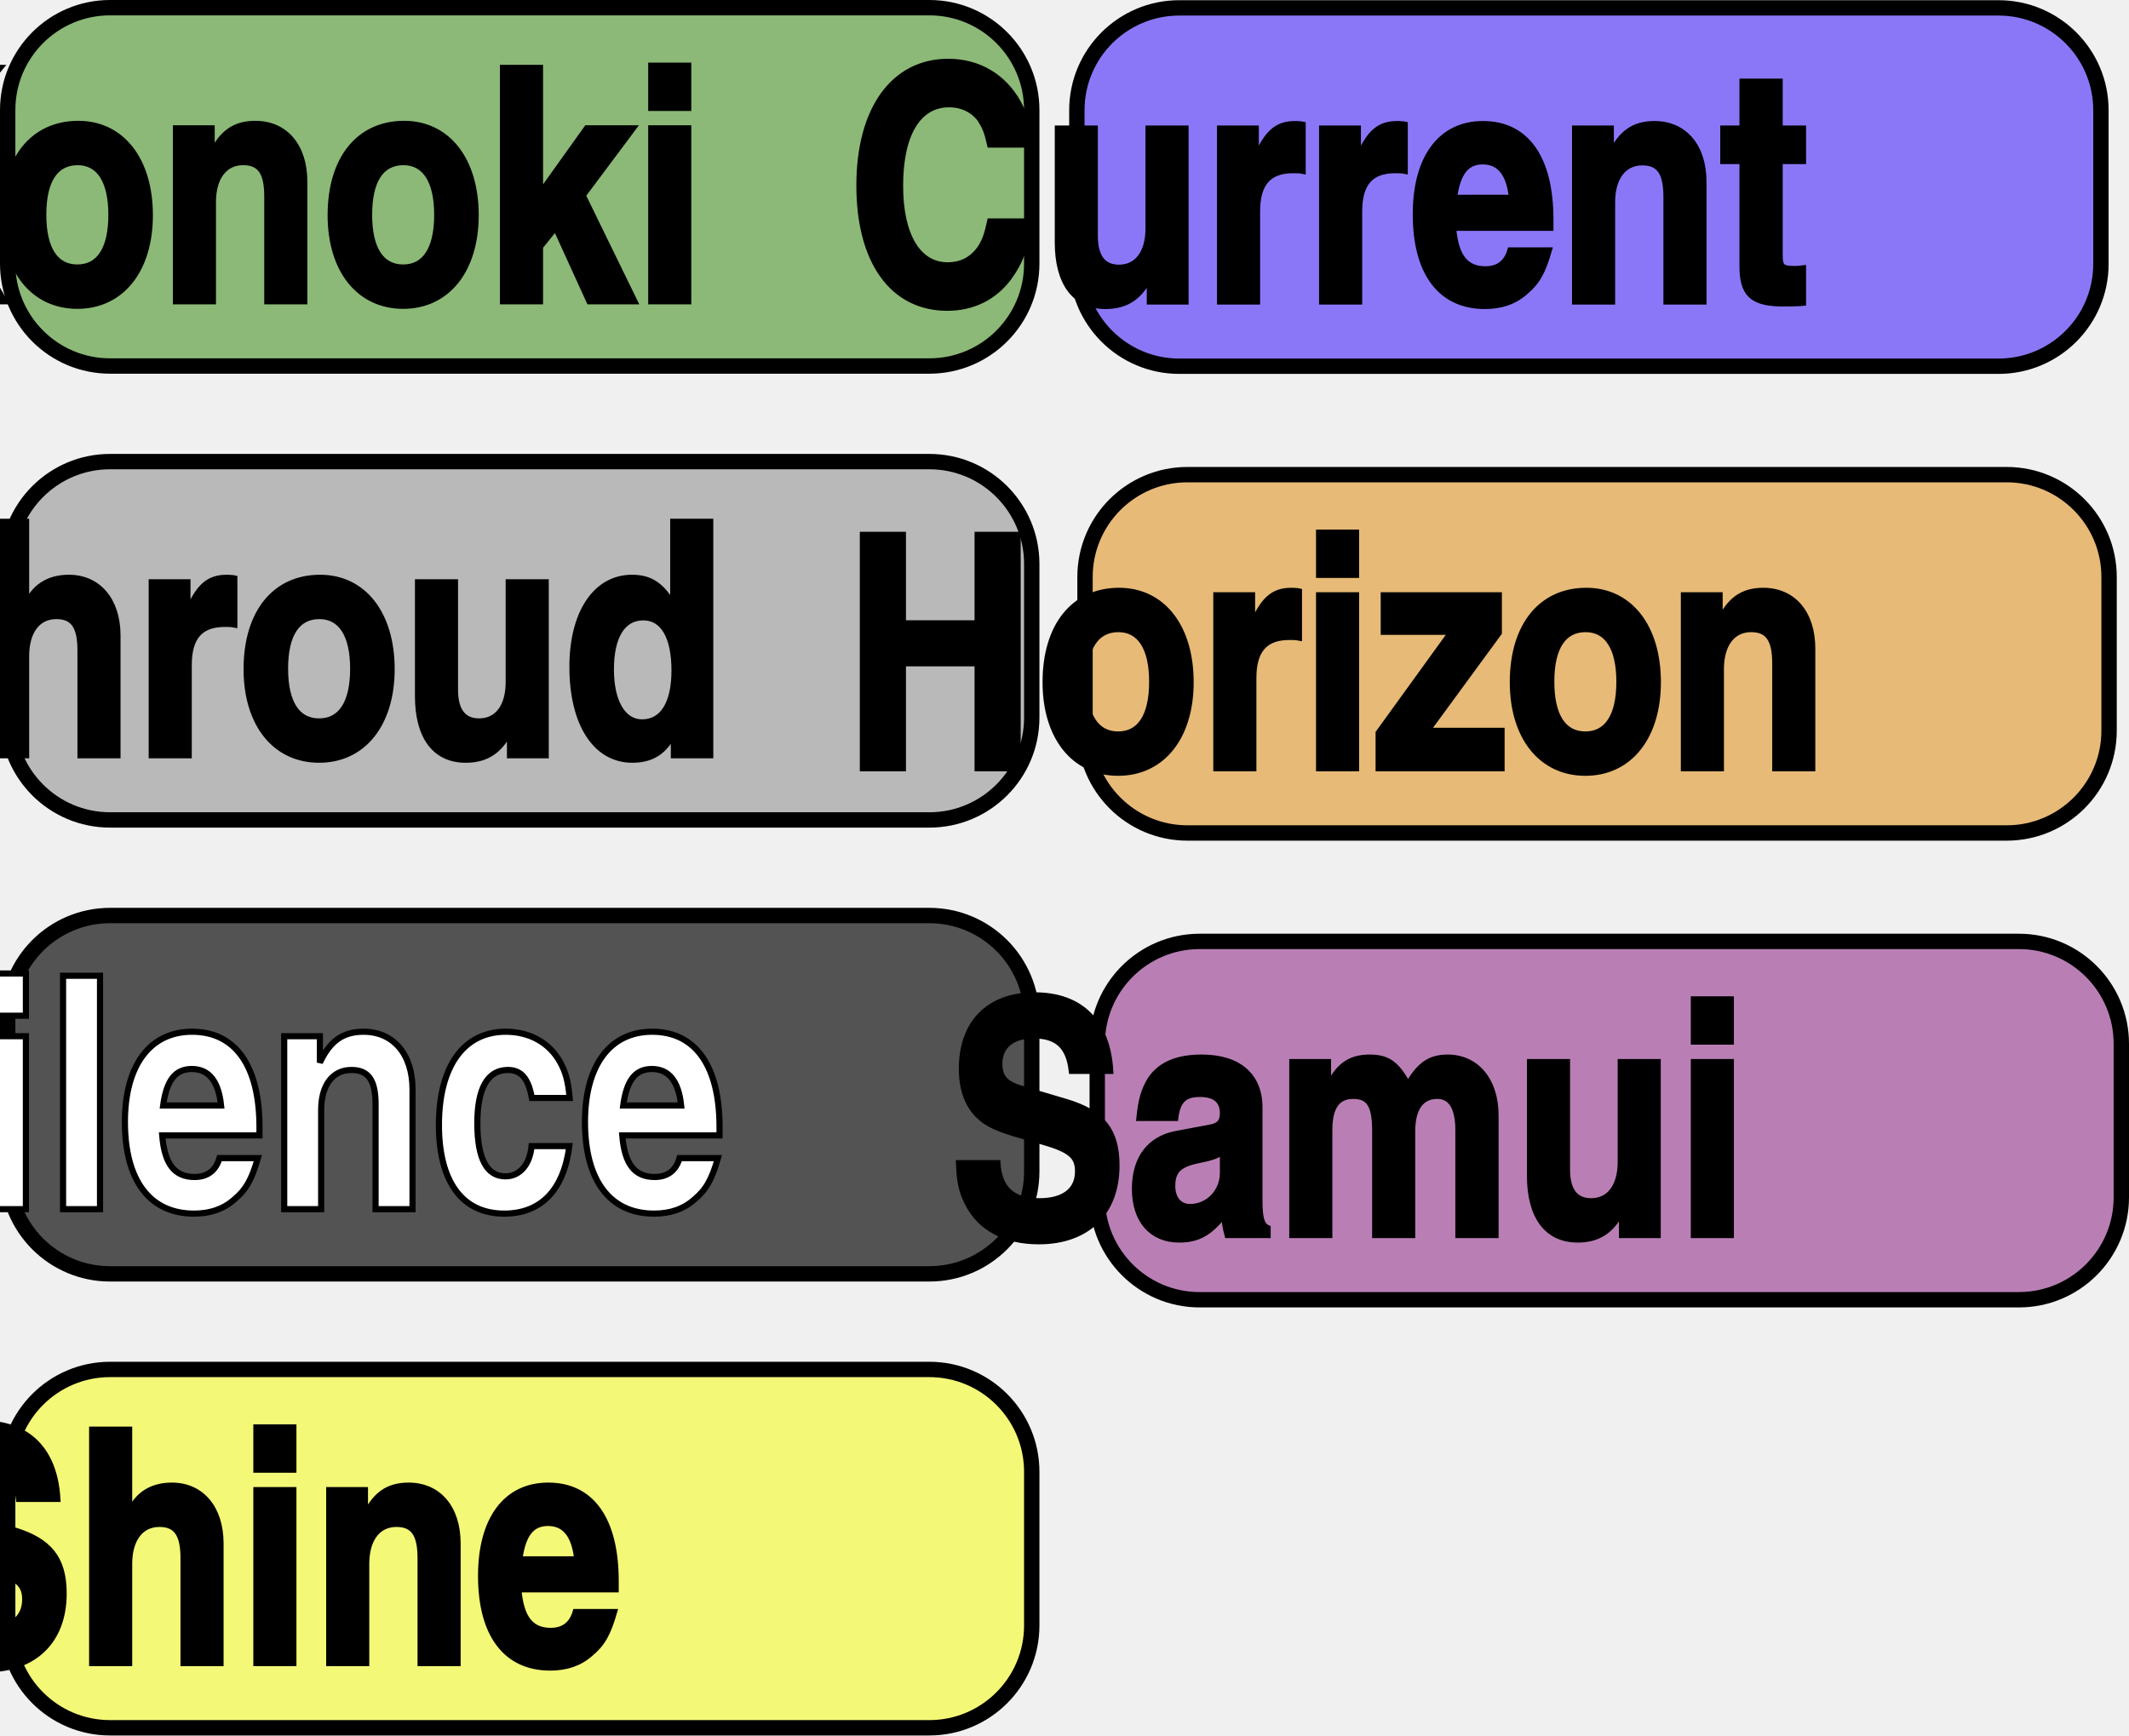
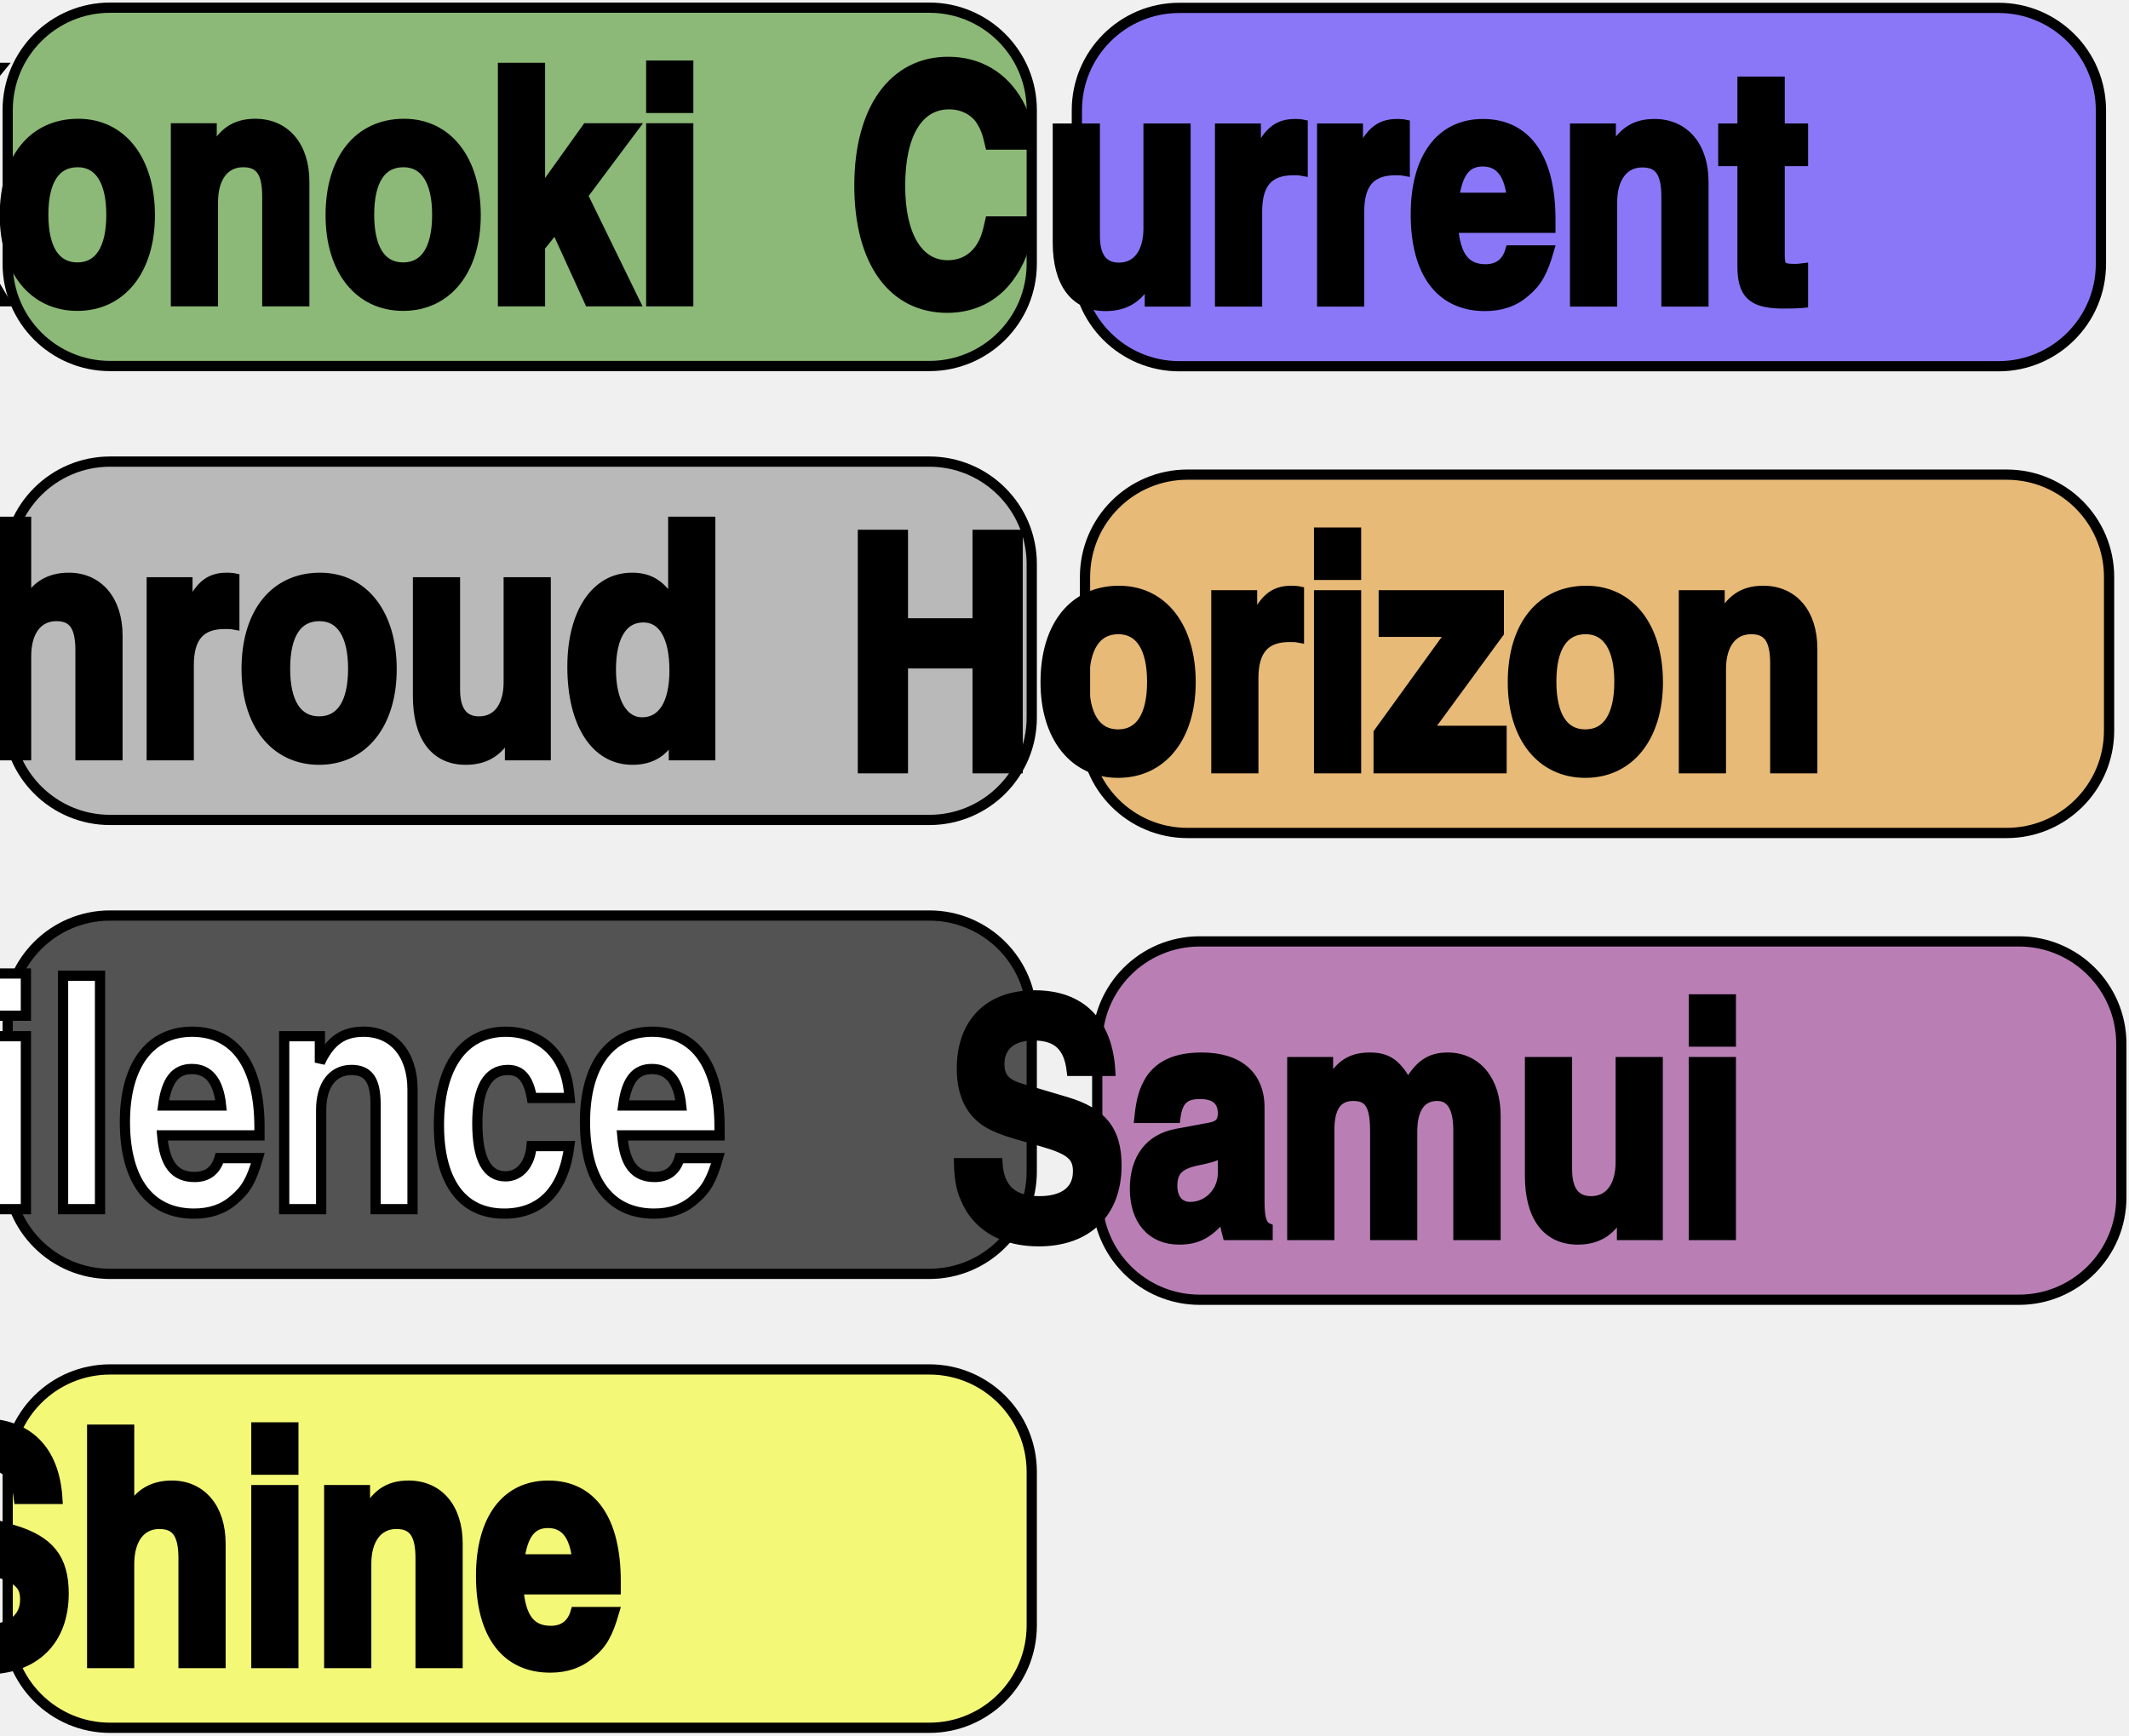
<svg xmlns="http://www.w3.org/2000/svg" width="207.896mm" height="169.508mm" viewBox="0 0 207.896 169.508" version="1.1" id="svg5" xml:space="preserve">
  <defs id="defs2" />
  <g id="layer1" transform="translate(-1.723683,-2.435355)">
    <g id="g1153" transform="translate(0.08466726)">
-       <rect style="fill:#2b8400;fill-opacity:0.505;stroke:#000000;stroke-width:1.5;stroke-dasharray:none" id="rect300" width="100" height="35" x="2.389" y="3.185" rx="10" ry="10" />
-       <text xml:space="preserve" style="font-weight:bold;font-size:31.75px;line-height:1.07;font-family:'Arial Narrow';-inkscape-font-specification:'Arial Narrow Bold';text-align:center;text-anchor:middle;fill:#000000;fill-opacity:1;stroke:#000000;stroke-width:0.6" x="52.312" y="31.863" id="text356">
-         <tspan id="tspan354" style="font-size:31.75px;fill:#000000;fill-opacity:1;stroke-width:0.6" x="52.312" y="31.863">Konoki</tspan>
+       <rect style="fill:#2b8400;fill-opacity:0.505;stroke:#000000;strokeWidth:1.5;stroke-dasharray:none" id="rect300" width="100" height="35" x="2.389" y="3.185" rx="10" ry="10" />
+       <text xml:space="preserve" style="font-weight:bold;font-size:31.75px;line-height:1.07;font-family:'Arial Narrow';-inkscape-font-specification:'Arial Narrow Bold';text-align:center;text-anchor:middle;fill:#000000;fill-opacity:1;stroke:#000000;strokeWidth:0.6" x="52.312" y="31.863" id="text356">
+         <tspan id="tspan354" style="font-size:31.75px;fill:#000000;fill-opacity:1;strokeWidth:0.6" x="52.312" y="31.863">Konoki</tspan>
      </text>
    </g>
    <g id="g1153-8" transform="translate(0.08466726,44.336)">
-       <rect style="fill:#848484;fill-opacity:0.505;stroke:#000000;stroke-width:1.5;stroke-dasharray:none" id="rect300-0" width="100" height="35" x="2.389" y="3.185" rx="10" ry="10" />
-       <text xml:space="preserve" style="font-weight:bold;font-size:31.75px;line-height:1.07;font-family:'Arial Narrow';-inkscape-font-specification:'Arial Narrow Bold';text-align:center;text-anchor:middle;fill:#000000;fill-opacity:1;stroke:#000000;stroke-width:0.6" x="52.312" y="31.863" id="text356-4">
-         <tspan id="tspan354-6" style="font-size:31.75px;fill:#000000;fill-opacity:1;stroke-width:0.6" x="52.312" y="31.863">Shroud</tspan>
+       <rect style="fill:#848484;fill-opacity:0.505;stroke:#000000;strokeWidth:1.5;stroke-dasharray:none" id="rect300-0" width="100" height="35" x="2.389" y="3.185" rx="10" ry="10" />
+       <text xml:space="preserve" style="font-weight:bold;font-size:31.75px;line-height:1.07;font-family:'Arial Narrow';-inkscape-font-specification:'Arial Narrow Bold';text-align:center;text-anchor:middle;fill:#000000;fill-opacity:1;stroke:#000000;strokeWidth:0.6" x="52.312" y="31.863" id="text356-4">
+         <tspan id="tspan354-6" style="font-size:31.75px;fill:#000000;fill-opacity:1;strokeWidth:0.6" x="52.312" y="31.863">Shroud</tspan>
      </text>
    </g>
    <g id="g1153-8-3" transform="translate(0.08466726,88.672)">
-       <rect style="fill:#000000;fill-opacity:0.656;stroke:#000000;stroke-width:1.5;stroke-dasharray:none" id="rect300-0-7" width="100" height="35" x="2.389" y="3.185" rx="10" ry="10" />
-       <text xml:space="preserve" style="font-weight:bold;font-size:31.75px;line-height:1.07;font-family:'Arial Narrow';-inkscape-font-specification:'Arial Narrow Bold';text-align:center;text-anchor:middle;fill:#000000;fill-opacity:1;stroke:#000000;stroke-width:0.6" x="52.312" y="31.863" id="text356-4-8">
-         <tspan id="tspan354-6-8" style="font-size:31.75px;fill:#ffffff;fill-opacity:1;stroke-width:0.6" x="52.312" y="31.863">Silence</tspan>
+       <rect style="fill:#000000;fill-opacity:0.656;stroke:#000000;strokeWidth:1.5;stroke-dasharray:none" id="rect300-0-7" width="100" height="35" x="2.389" y="3.185" rx="10" ry="10" />
+       <text xml:space="preserve" style="font-weight:bold;font-size:31.75px;line-height:1.07;font-family:'Arial Narrow';-inkscape-font-specification:'Arial Narrow Bold';text-align:center;text-anchor:middle;fill:#000000;fill-opacity:1;stroke:#000000;strokeWidth:0.6" x="52.312" y="31.863" id="text356-4-8">
+         <tspan id="tspan354-6-8" style="font-size:31.75px;fill:#ffffff;fill-opacity:1;strokeWidth:0.6" x="52.312" y="31.863">Silence</tspan>
      </text>
    </g>
    <g id="g1153-8-3-3" transform="translate(0.9656738,133.4062)">
-       <rect style="fill:#2700ff;fill-opacity:0.505;stroke:#000000;stroke-width:1.5;stroke-dasharray:none" id="rect300-0-7-6" width="100" height="35" x="105.913" y="-130.201" rx="10" ry="10" />
-       <text xml:space="preserve" style="font-weight:bold;font-size:31.75px;line-height:1.07;font-family:'Arial Narrow';-inkscape-font-specification:'Arial Narrow Bold';text-align:center;text-anchor:middle;fill:#000000;fill-opacity:1;stroke:#000000;stroke-width:0.6" x="155.836" y="-101.524" id="text356-4-8-5">
-         <tspan id="tspan354-6-8-9" style="font-size:31.75px;fill:#000000;fill-opacity:1;stroke-width:0.6" x="155.836" y="-101.524">Current</tspan>
+       <rect style="fill:#2700ff;fill-opacity:0.505;stroke:#000000;strokeWidth:1.5;stroke-dasharray:none" id="rect300-0-7-6" width="100" height="35" x="105.913" y="-130.201" rx="10" ry="10" />
+       <text xml:space="preserve" style="font-weight:bold;font-size:31.75px;line-height:1.07;font-family:'Arial Narrow';-inkscape-font-specification:'Arial Narrow Bold';text-align:center;text-anchor:middle;fill:#000000;fill-opacity:1;stroke:#000000;strokeWidth:0.6" x="155.836" y="-101.524" id="text356-4-8-5">
+         <tspan id="tspan354-6-8-9" style="font-size:31.75px;fill:#000000;fill-opacity:1;strokeWidth:0.6" x="155.836" y="-101.524">Current</tspan>
      </text>
    </g>
    <g id="g1153-8-3-3-5" transform="translate(105.286,45.60983)">
-       <rect style="fill:#dd8500;fill-opacity:0.505;stroke:#000000;stroke-width:1.5;stroke-dasharray:none" id="rect300-0-7-6-4" width="100" height="35" x="2.389" y="3.185" rx="10" ry="10" />
-       <text xml:space="preserve" style="font-weight:bold;font-size:31.75px;line-height:1.07;font-family:'Arial Narrow';-inkscape-font-specification:'Arial Narrow Bold';text-align:center;text-anchor:middle;fill:#000000;fill-opacity:1;stroke:#000000;stroke-width:0.6" x="52.312" y="31.863" id="text356-4-8-5-9">
-         <tspan id="tspan354-6-8-9-1" style="font-size:31.75px;fill:#000000;fill-opacity:1;stroke-width:0.6" x="52.312" y="31.863">Horizon</tspan>
+       <rect style="fill:#dd8500;fill-opacity:0.505;stroke:#000000;strokeWidth:1.5;stroke-dasharray:none" id="rect300-0-7-6-4" width="100" height="35" x="2.389" y="3.185" rx="10" ry="10" />
+       <text xml:space="preserve" style="font-weight:bold;font-size:31.75px;line-height:1.07;font-family:'Arial Narrow';-inkscape-font-specification:'Arial Narrow Bold';text-align:center;text-anchor:middle;fill:#000000;fill-opacity:1;stroke:#000000;strokeWidth:0.6" x="52.312" y="31.863" id="text356-4-8-5-9">
+         <tspan id="tspan354-6-8-9-1" style="font-size:31.75px;fill:#000000;fill-opacity:1;strokeWidth:0.6" x="52.312" y="31.863">Horizon</tspan>
      </text>
    </g>
    <g id="g1153-8-3-3-5-1" transform="translate(106.4805,91.20022)">
-       <rect style="fill:#84117b;fill-opacity:0.505;stroke:#000000;stroke-width:1.5;stroke-dasharray:none" id="rect300-0-7-6-4-8" width="100" height="35" x="2.389" y="3.185" rx="10" ry="10" />
-       <text xml:space="preserve" style="font-weight:bold;font-size:31.75px;line-height:1.07;font-family:'Arial Narrow';-inkscape-font-specification:'Arial Narrow Bold';text-align:center;text-anchor:middle;fill:#000000;fill-opacity:1;stroke:#000000;stroke-width:0.6" x="52.312" y="31.863" id="text356-4-8-5-9-8">
-         <tspan id="tspan354-6-8-9-1-3" style="font-size:31.75px;fill:#000000;fill-opacity:1;stroke-width:0.6" x="52.312" y="31.863">Samui</tspan>
+       <rect style="fill:#84117b;fill-opacity:0.505;stroke:#000000;strokeWidth:1.5;stroke-dasharray:none" id="rect300-0-7-6-4-8" width="100" height="35" x="2.389" y="3.185" rx="10" ry="10" />
+       <text xml:space="preserve" style="font-weight:bold;font-size:31.75px;line-height:1.07;font-family:'Arial Narrow';-inkscape-font-specification:'Arial Narrow Bold';text-align:center;text-anchor:middle;fill:#000000;fill-opacity:1;stroke:#000000;strokeWidth:0.6" x="52.312" y="31.863" id="text356-4-8-5-9-8">
+         <tspan id="tspan354-6-8-9-1-3" style="font-size:31.75px;fill:#000000;fill-opacity:1;strokeWidth:0.6" x="52.312" y="31.863">Samui</tspan>
      </text>
    </g>
    <g id="g1153-8-3-3-5-1-5" transform="translate(0.08466726,133.008)">
-       <rect style="fill:#f7ff01;fill-opacity:0.505;stroke:#000000;stroke-width:1.5;stroke-dasharray:none" id="rect300-0-7-6-4-8-2" width="100" height="35" x="2.389" y="3.185" rx="10" ry="10" />
-       <text xml:space="preserve" style="font-weight:bold;font-size:31.75px;line-height:1.07;font-family:'Arial Narrow';-inkscape-font-specification:'Arial Narrow Bold';text-align:center;text-anchor:middle;fill:#000000;fill-opacity:1;stroke:#000000;stroke-width:0.6" x="52.312" y="31.863" id="text356-4-8-5-9-8-2">
-         <tspan id="tspan354-6-8-9-1-3-6" style="font-size:31.75px;fill:#000000;fill-opacity:1;stroke-width:0.6" x="52.312" y="31.863">Shine</tspan>
+       <rect style="fill:#f7ff01;fill-opacity:0.505;stroke:#000000;strokeWidth:1.5;stroke-dasharray:none" id="rect300-0-7-6-4-8-2" width="100" height="35" x="2.389" y="3.185" rx="10" ry="10" />
+       <text xml:space="preserve" style="font-weight:bold;font-size:31.75px;line-height:1.07;font-family:'Arial Narrow';-inkscape-font-specification:'Arial Narrow Bold';text-align:center;text-anchor:middle;fill:#000000;fill-opacity:1;stroke:#000000;strokeWidth:0.6" x="52.312" y="31.863" id="text356-4-8-5-9-8-2">
+         <tspan id="tspan354-6-8-9-1-3-6" style="font-size:31.75px;fill:#000000;fill-opacity:1;strokeWidth:0.6" x="52.312" y="31.863">Shine</tspan>
      </text>
    </g>
  </g>
</svg>
